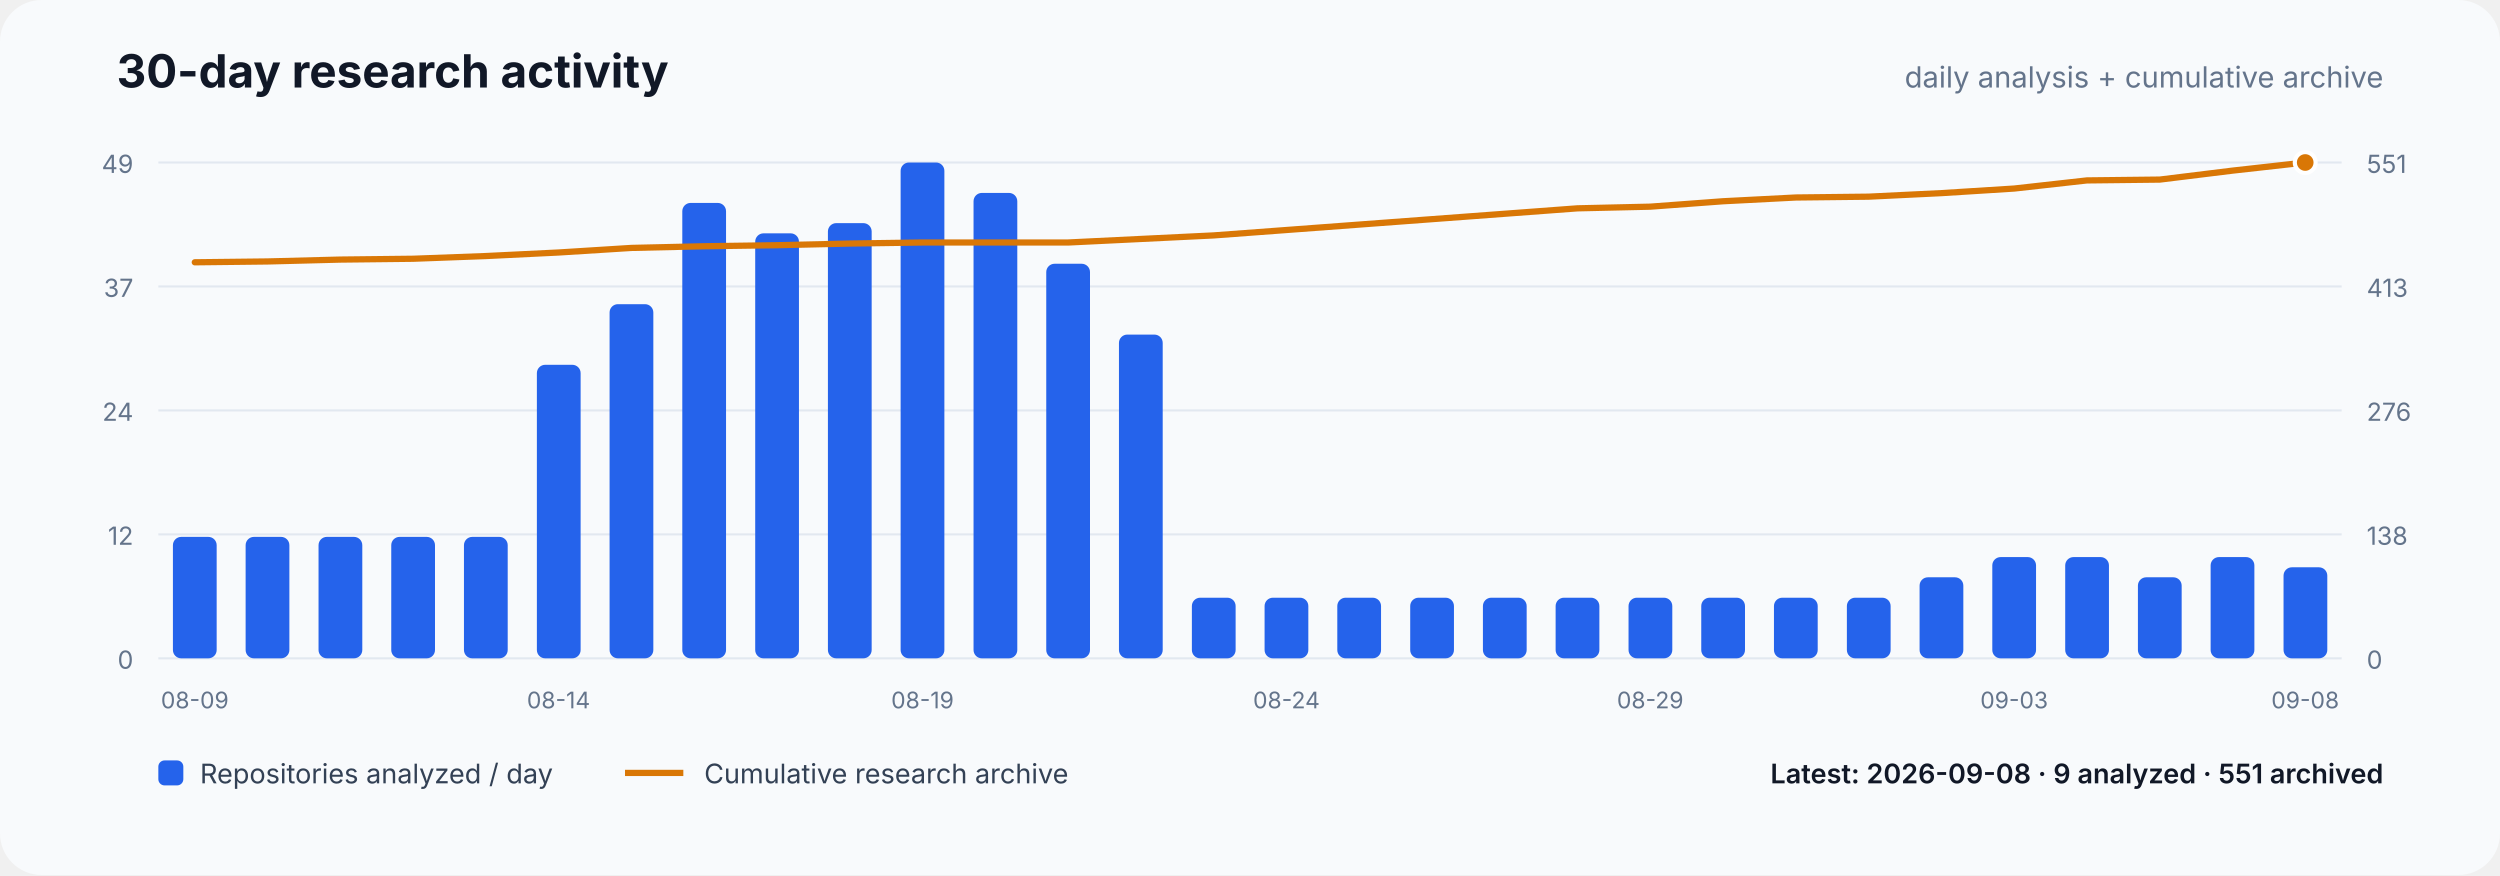
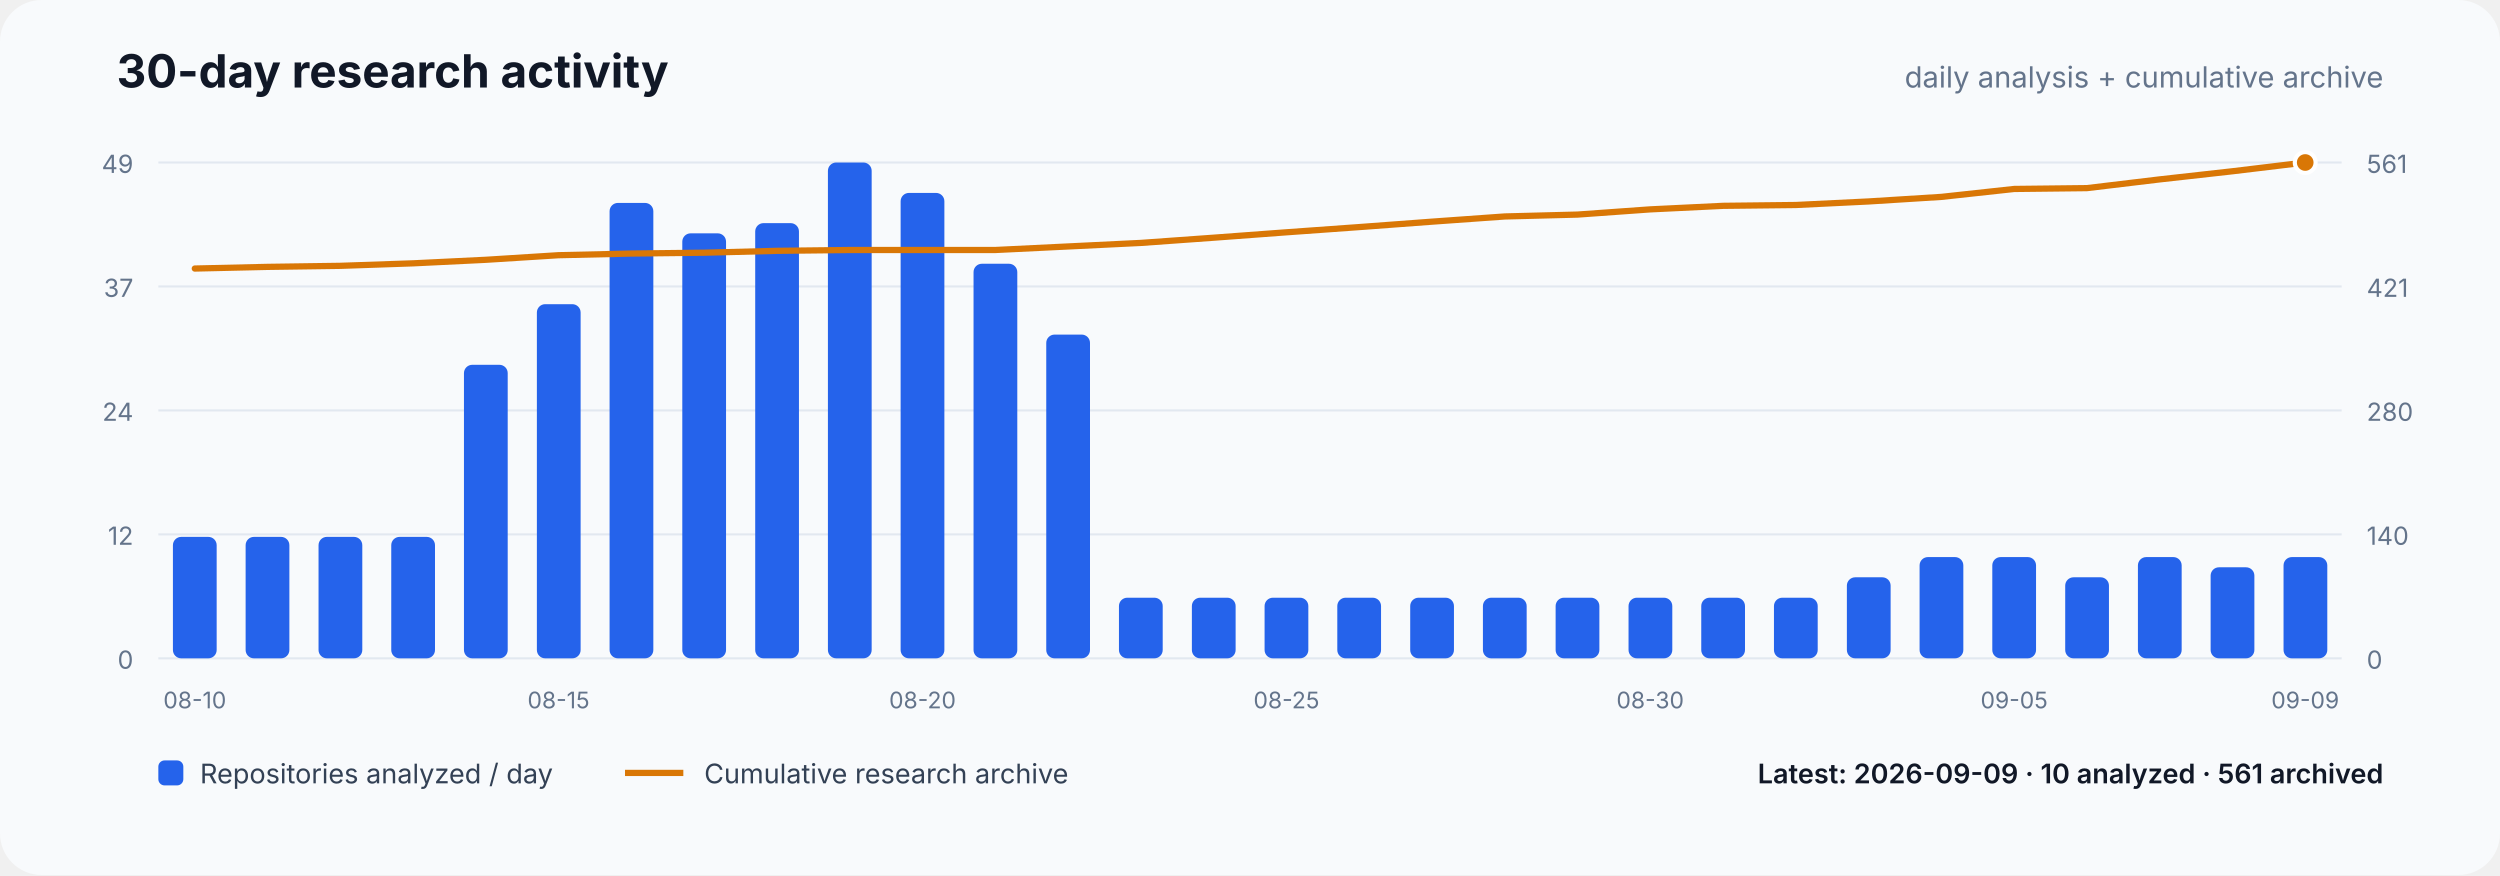
<svg xmlns="http://www.w3.org/2000/svg" width="1200" height="420" viewBox="0 0 1200 420" role="img" aria-labelledby="title desc">
  <rect width="1200" height="420" rx="20" fill="#f8fafc" />
  <text x="56" y="42" font-family="Inter,system-ui,sans-serif" font-size="22" font-weight="700" fill="#111827">30-day research activity</text>
  <text x="1144" y="42" text-anchor="end" font-family="Inter,system-ui,sans-serif" font-size="14" fill="#64748b">daily analysis + cumulative archive</text>
  <line x1="76" y1="316.0" x2="1124" y2="316.0" stroke="#e2e8f0" />
  <text x="64" y="321.0" text-anchor="end" font-family="Inter,system-ui,sans-serif" font-size="12" fill="#64748b">0</text>
  <text x="1136" y="321.0" font-family="Inter,system-ui,sans-serif" font-size="12" fill="#64748b">0</text>
  <line x1="76" y1="256.5" x2="1124" y2="256.5" stroke="#e2e8f0" />
  <text x="64" y="261.5" text-anchor="end" font-family="Inter,system-ui,sans-serif" font-size="12" fill="#64748b">12</text>
-   <text x="1136" y="261.5" font-family="Inter,system-ui,sans-serif" font-size="12" fill="#64748b">138</text>
+   <text x="1136" y="261.5" font-family="Inter,system-ui,sans-serif" font-size="12" fill="#64748b">140</text>
  <line x1="76" y1="197.0" x2="1124" y2="197.0" stroke="#e2e8f0" />
  <text x="64" y="202.0" text-anchor="end" font-family="Inter,system-ui,sans-serif" font-size="12" fill="#64748b">24</text>
-   <text x="1136" y="202.0" font-family="Inter,system-ui,sans-serif" font-size="12" fill="#64748b">276</text>
+   <text x="1136" y="202.0" font-family="Inter,system-ui,sans-serif" font-size="12" fill="#64748b">280</text>
  <line x1="76" y1="137.5" x2="1124" y2="137.5" stroke="#e2e8f0" />
  <text x="64" y="142.5" text-anchor="end" font-family="Inter,system-ui,sans-serif" font-size="12" fill="#64748b">37</text>
-   <text x="1136" y="142.5" font-family="Inter,system-ui,sans-serif" font-size="12" fill="#64748b">413</text>
+   <text x="1136" y="142.5" font-family="Inter,system-ui,sans-serif" font-size="12" fill="#64748b">421</text>
  <line x1="76" y1="78.0" x2="1124" y2="78.0" stroke="#e2e8f0" />
  <text x="64" y="83.0" text-anchor="end" font-family="Inter,system-ui,sans-serif" font-size="12" fill="#64748b">49</text>
-   <text x="1136" y="83.0" font-family="Inter,system-ui,sans-serif" font-size="12" fill="#64748b">551</text>
+   <text x="1136" y="83.0" font-family="Inter,system-ui,sans-serif" font-size="12" fill="#64748b">561</text>
  <rect x="83.0" y="257.7" width="21.0" height="58.3" rx="4" fill="#2563eb" />
-   <text x="93.5" y="340" text-anchor="middle" font-family="Inter,system-ui,sans-serif" font-size="11" fill="#64748b">08-09</text>
+   <text x="93.5" y="340" text-anchor="middle" font-family="Inter,system-ui,sans-serif" font-size="11" fill="#64748b">08-10</text>
  <rect x="117.9" y="257.7" width="21.0" height="58.3" rx="4" fill="#2563eb" />
  <rect x="152.9" y="257.7" width="21.0" height="58.3" rx="4" fill="#2563eb" />
  <rect x="187.8" y="257.7" width="21.0" height="58.3" rx="4" fill="#2563eb" />
-   <rect x="222.7" y="257.7" width="21.0" height="58.3" rx="4" fill="#2563eb" />
-   <rect x="257.7" y="175.1" width="21.0" height="140.9" rx="4" fill="#2563eb" />
-   <text x="268.1" y="340" text-anchor="middle" font-family="Inter,system-ui,sans-serif" font-size="11" fill="#64748b">08-14</text>
-   <rect x="292.6" y="146.0" width="21.0" height="170.0" rx="4" fill="#2563eb" />
-   <rect x="327.5" y="97.4" width="21.0" height="218.6" rx="4" fill="#2563eb" />
-   <rect x="362.5" y="112.0" width="21.0" height="204.0" rx="4" fill="#2563eb" />
-   <rect x="397.4" y="107.1" width="21.0" height="208.9" rx="4" fill="#2563eb" />
-   <rect x="432.3" y="78.0" width="21.0" height="238.0" rx="4" fill="#2563eb" />
-   <text x="442.8" y="340" text-anchor="middle" font-family="Inter,system-ui,sans-serif" font-size="11" fill="#64748b">08-19</text>
-   <rect x="467.3" y="92.6" width="21.0" height="223.4" rx="4" fill="#2563eb" />
-   <rect x="502.2" y="126.6" width="21.0" height="189.4" rx="4" fill="#2563eb" />
-   <rect x="537.1" y="160.6" width="21.0" height="155.4" rx="4" fill="#2563eb" />
+   <rect x="222.7" y="175.1" width="21.0" height="140.9" rx="4" fill="#2563eb" />
+   <rect x="257.7" y="146.0" width="21.0" height="170.0" rx="4" fill="#2563eb" />
+   <text x="268.1" y="340" text-anchor="middle" font-family="Inter,system-ui,sans-serif" font-size="11" fill="#64748b">08-15</text>
+   <rect x="292.6" y="97.4" width="21.0" height="218.6" rx="4" fill="#2563eb" />
+   <rect x="327.5" y="112.0" width="21.0" height="204.0" rx="4" fill="#2563eb" />
+   <rect x="362.5" y="107.1" width="21.0" height="208.9" rx="4" fill="#2563eb" />
+   <rect x="397.4" y="78.0" width="21.0" height="238.0" rx="4" fill="#2563eb" />
+   <rect x="432.3" y="92.6" width="21.0" height="223.4" rx="4" fill="#2563eb" />
+   <text x="442.8" y="340" text-anchor="middle" font-family="Inter,system-ui,sans-serif" font-size="11" fill="#64748b">08-20</text>
+   <rect x="467.3" y="126.6" width="21.0" height="189.4" rx="4" fill="#2563eb" />
+   <rect x="502.2" y="160.6" width="21.0" height="155.4" rx="4" fill="#2563eb" />
+   <rect x="537.1" y="286.9" width="21.0" height="29.1" rx="4" fill="#2563eb" />
  <rect x="572.1" y="286.9" width="21.0" height="29.1" rx="4" fill="#2563eb" />
  <rect x="607.0" y="286.9" width="21.0" height="29.1" rx="4" fill="#2563eb" />
-   <text x="617.5" y="340" text-anchor="middle" font-family="Inter,system-ui,sans-serif" font-size="11" fill="#64748b">08-24</text>
+   <text x="617.5" y="340" text-anchor="middle" font-family="Inter,system-ui,sans-serif" font-size="11" fill="#64748b">08-25</text>
  <rect x="641.9" y="286.9" width="21.0" height="29.1" rx="4" fill="#2563eb" />
  <rect x="676.9" y="286.9" width="21.0" height="29.1" rx="4" fill="#2563eb" />
  <rect x="711.8" y="286.9" width="21.0" height="29.1" rx="4" fill="#2563eb" />
  <rect x="746.7" y="286.9" width="21.0" height="29.1" rx="4" fill="#2563eb" />
  <rect x="781.7" y="286.9" width="21.0" height="29.1" rx="4" fill="#2563eb" />
-   <text x="792.1" y="340" text-anchor="middle" font-family="Inter,system-ui,sans-serif" font-size="11" fill="#64748b">08-29</text>
+   <text x="792.1" y="340" text-anchor="middle" font-family="Inter,system-ui,sans-serif" font-size="11" fill="#64748b">08-30</text>
  <rect x="816.6" y="286.9" width="21.0" height="29.1" rx="4" fill="#2563eb" />
  <rect x="851.5" y="286.9" width="21.0" height="29.1" rx="4" fill="#2563eb" />
-   <rect x="886.5" y="286.9" width="21.0" height="29.1" rx="4" fill="#2563eb" />
-   <rect x="921.4" y="277.1" width="21.0" height="38.9" rx="4" fill="#2563eb" />
+   <rect x="886.5" y="277.1" width="21.0" height="38.9" rx="4" fill="#2563eb" />
+   <rect x="921.4" y="267.4" width="21.0" height="48.6" rx="4" fill="#2563eb" />
  <rect x="956.3" y="267.4" width="21.0" height="48.6" rx="4" fill="#2563eb" />
-   <text x="966.8" y="340" text-anchor="middle" font-family="Inter,system-ui,sans-serif" font-size="11" fill="#64748b">09-03</text>
-   <rect x="991.3" y="267.4" width="21.0" height="48.6" rx="4" fill="#2563eb" />
-   <rect x="1026.2" y="277.1" width="21.0" height="38.9" rx="4" fill="#2563eb" />
-   <rect x="1061.1" y="267.4" width="21.0" height="48.6" rx="4" fill="#2563eb" />
-   <rect x="1096.1" y="272.3" width="21.0" height="43.7" rx="4" fill="#2563eb" />
-   <text x="1106.5" y="340" text-anchor="middle" font-family="Inter,system-ui,sans-serif" font-size="11" fill="#64748b">09-08</text>
-   <polyline points="93.5,125.9 128.4,125.5 163.3,124.6 198.3,124.2 233.2,122.9 268.1,121.2 303.1,119.0 338.0,118.2 372.9,117.7 407.9,116.9 442.8,116.4 477.7,116.4 512.7,116.4 547.6,114.7 582.5,113.0 617.5,110.4 652.4,107.8 687.3,105.2 722.3,102.6 757.2,100.0 792.1,99.2 827.1,96.6 862.0,94.8 896.9,94.4 931.9,92.7 966.8,90.5 1001.7,86.6 1036.7,86.2 1071.6,81.9 1106.5,78.0" fill="none" stroke="#d97706" stroke-width="3" stroke-linejoin="round" stroke-linecap="round" />
+   <text x="966.8" y="340" text-anchor="middle" font-family="Inter,system-ui,sans-serif" font-size="11" fill="#64748b">09-05</text>
+   <rect x="991.3" y="277.1" width="21.0" height="38.9" rx="4" fill="#2563eb" />
+   <rect x="1026.2" y="267.4" width="21.0" height="48.6" rx="4" fill="#2563eb" />
+   <rect x="1061.1" y="272.3" width="21.0" height="43.7" rx="4" fill="#2563eb" />
+   <rect x="1096.1" y="267.4" width="21.0" height="48.6" rx="4" fill="#2563eb" />
+   <text x="1106.5" y="340" text-anchor="middle" font-family="Inter,system-ui,sans-serif" font-size="11" fill="#64748b">09-09</text>
+   <polyline points="93.5,128.9 128.4,128.1 163.3,127.6 198.3,126.4 233.2,124.7 268.1,122.5 303.1,121.7 338.0,121.3 372.9,120.4 407.9,120.0 442.8,120.0 477.7,120.0 512.7,118.3 547.6,116.6 582.5,114.1 617.5,111.5 652.4,109.0 687.3,106.4 722.3,103.9 757.2,103.0 792.1,100.5 827.1,98.8 862.0,98.4 896.9,96.7 931.9,94.5 966.8,90.7 1001.7,90.3 1036.7,86.1 1071.6,82.2 1106.5,78.0" fill="none" stroke="#d97706" stroke-width="3" stroke-linejoin="round" stroke-linecap="round" />
  <circle cx="1106.5" cy="78.0" r="5" fill="#d97706" stroke="#fff" stroke-width="2" />
  <rect x="76" y="365" width="12" height="12" rx="3" fill="#2563eb" />
  <text x="96" y="376" font-family="Inter,system-ui,sans-serif" font-size="13" fill="#334155">Repositories analyzed / day</text>
  <line x1="300" y1="371" x2="328" y2="371" stroke="#d97706" stroke-width="3" />
  <text x="338" y="376" font-family="Inter,system-ui,sans-serif" font-size="13" fill="#334155">Cumulative research archive</text>
-   <text x="1144" y="376" text-anchor="end" font-family="Inter,system-ui,sans-serif" font-size="13" font-weight="600" fill="#111827">Latest: 2026-09-08 · 9 analyzed · 551 archived</text>
+   <text x="1144" y="376" text-anchor="end" font-family="Inter,system-ui,sans-serif" font-size="13" font-weight="600" fill="#111827">Latest: 2026-09-09 · 10 analyzed · 561 archived</text>
</svg>
